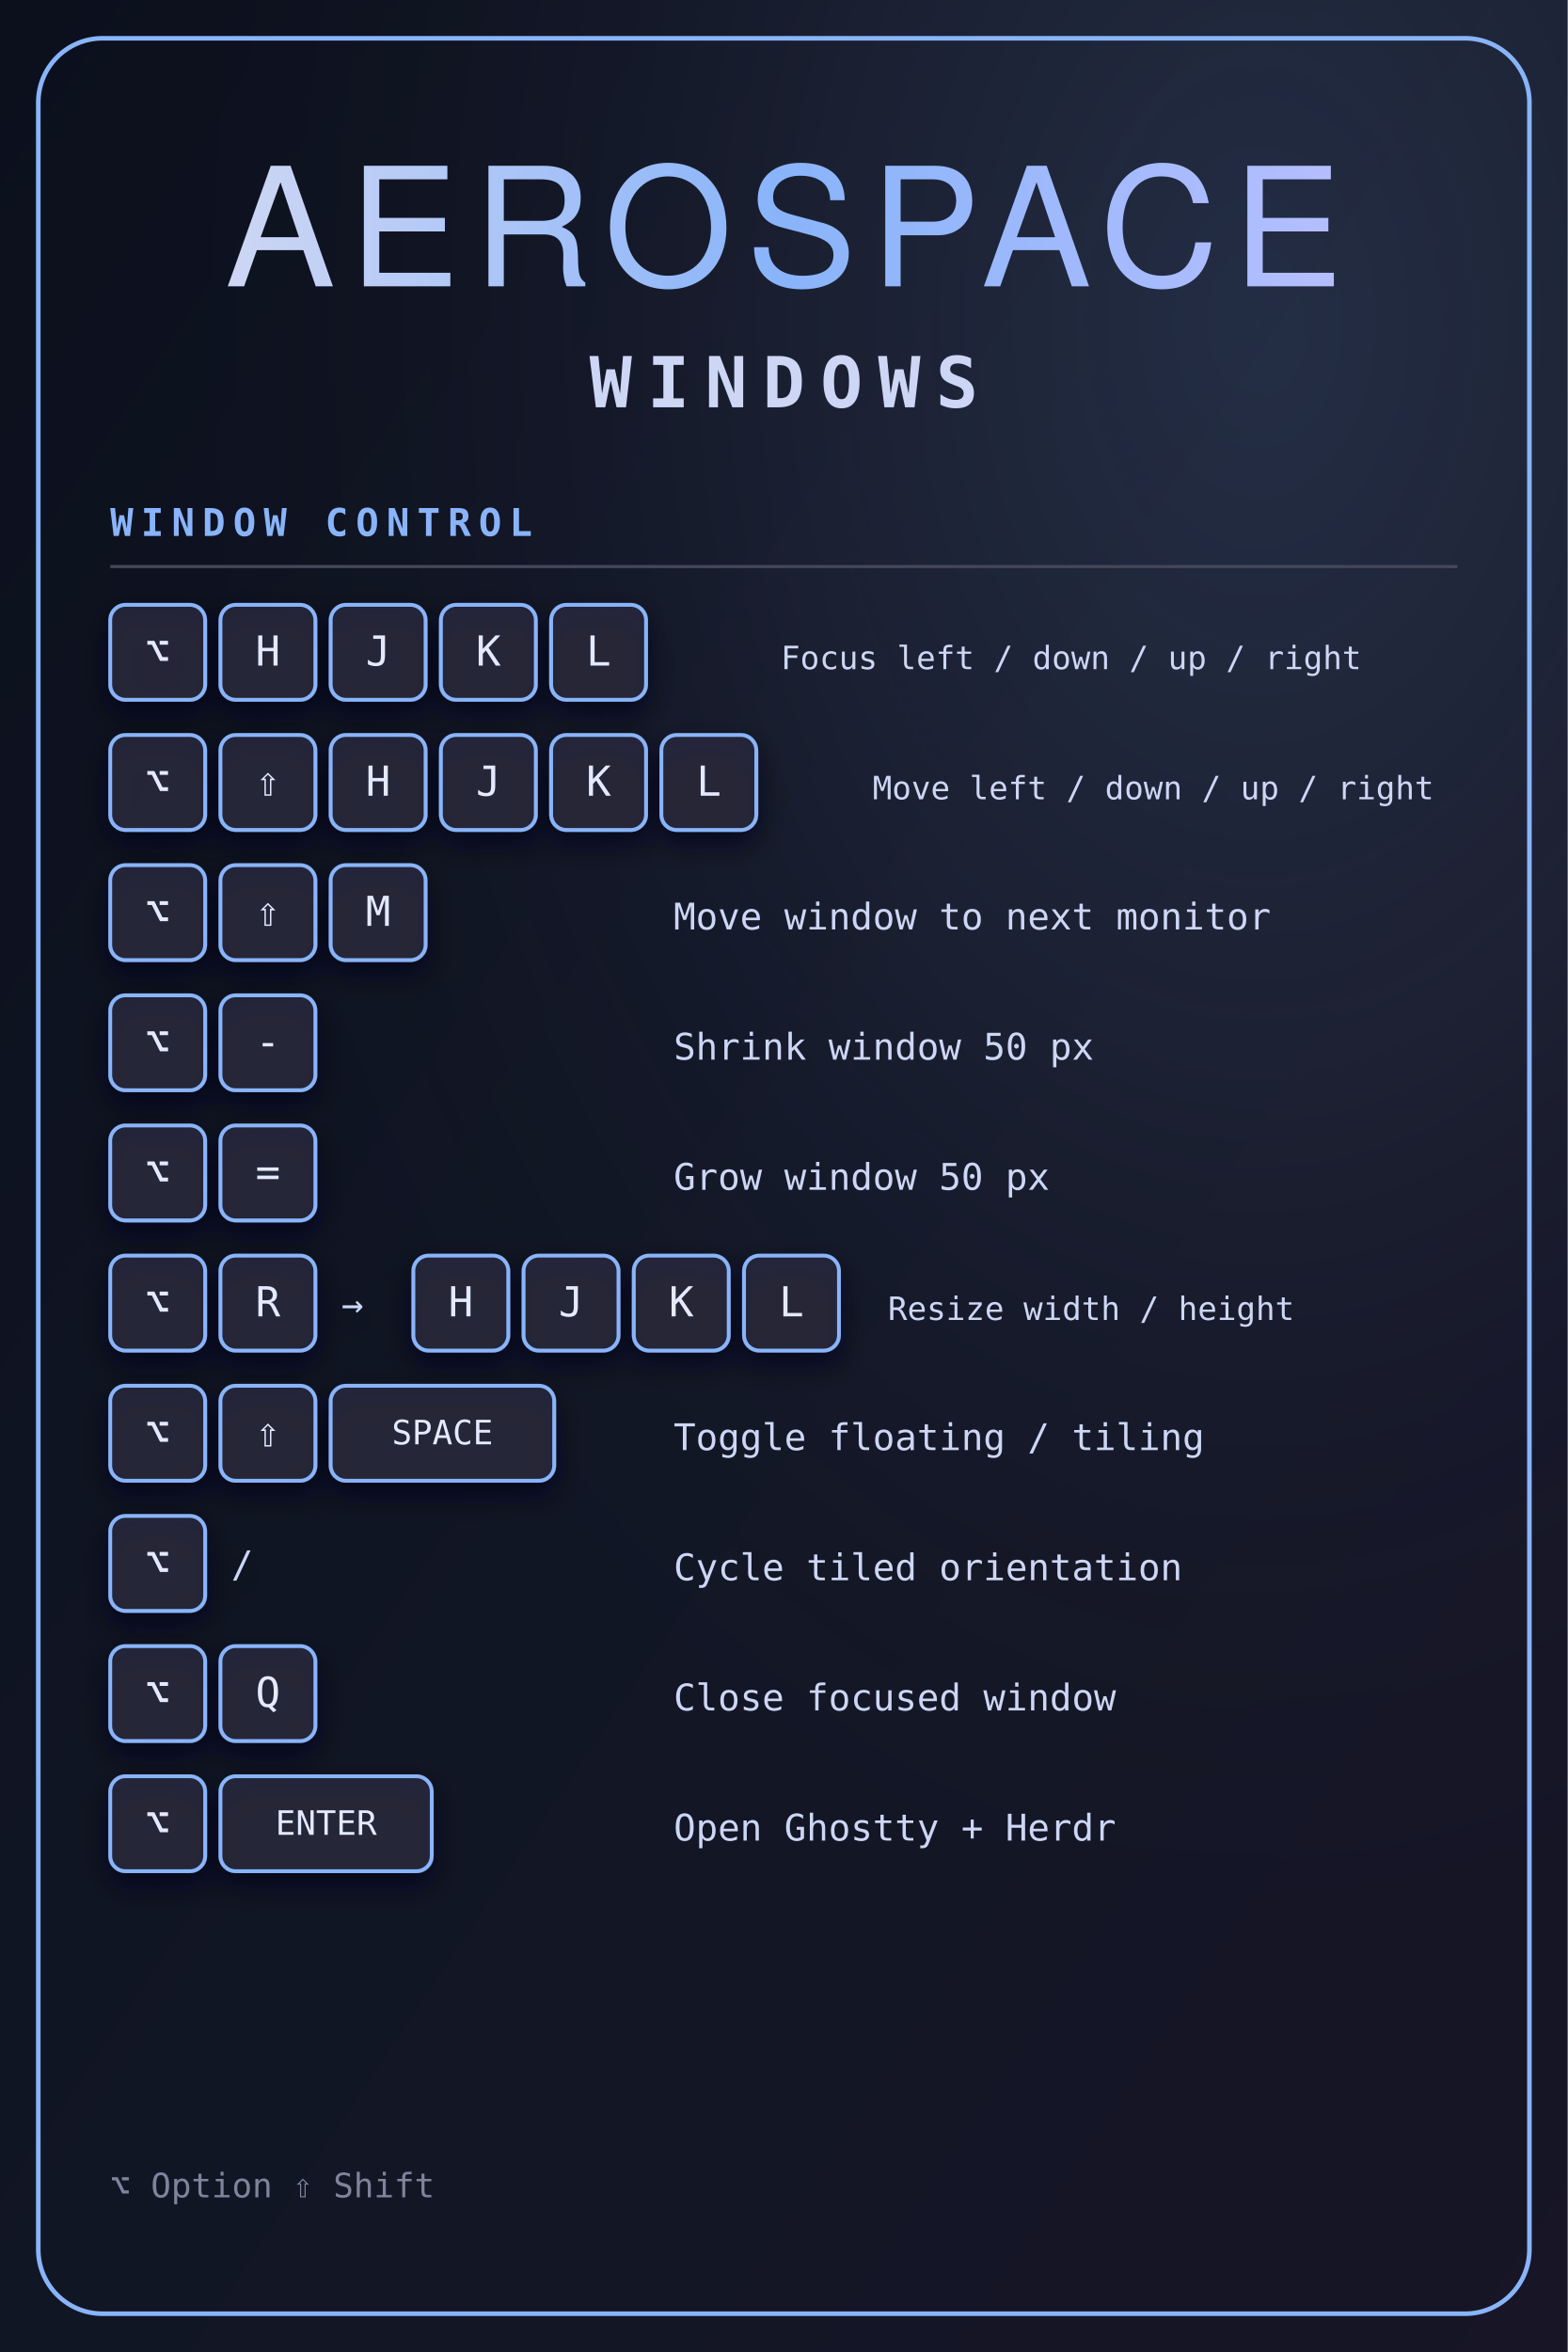
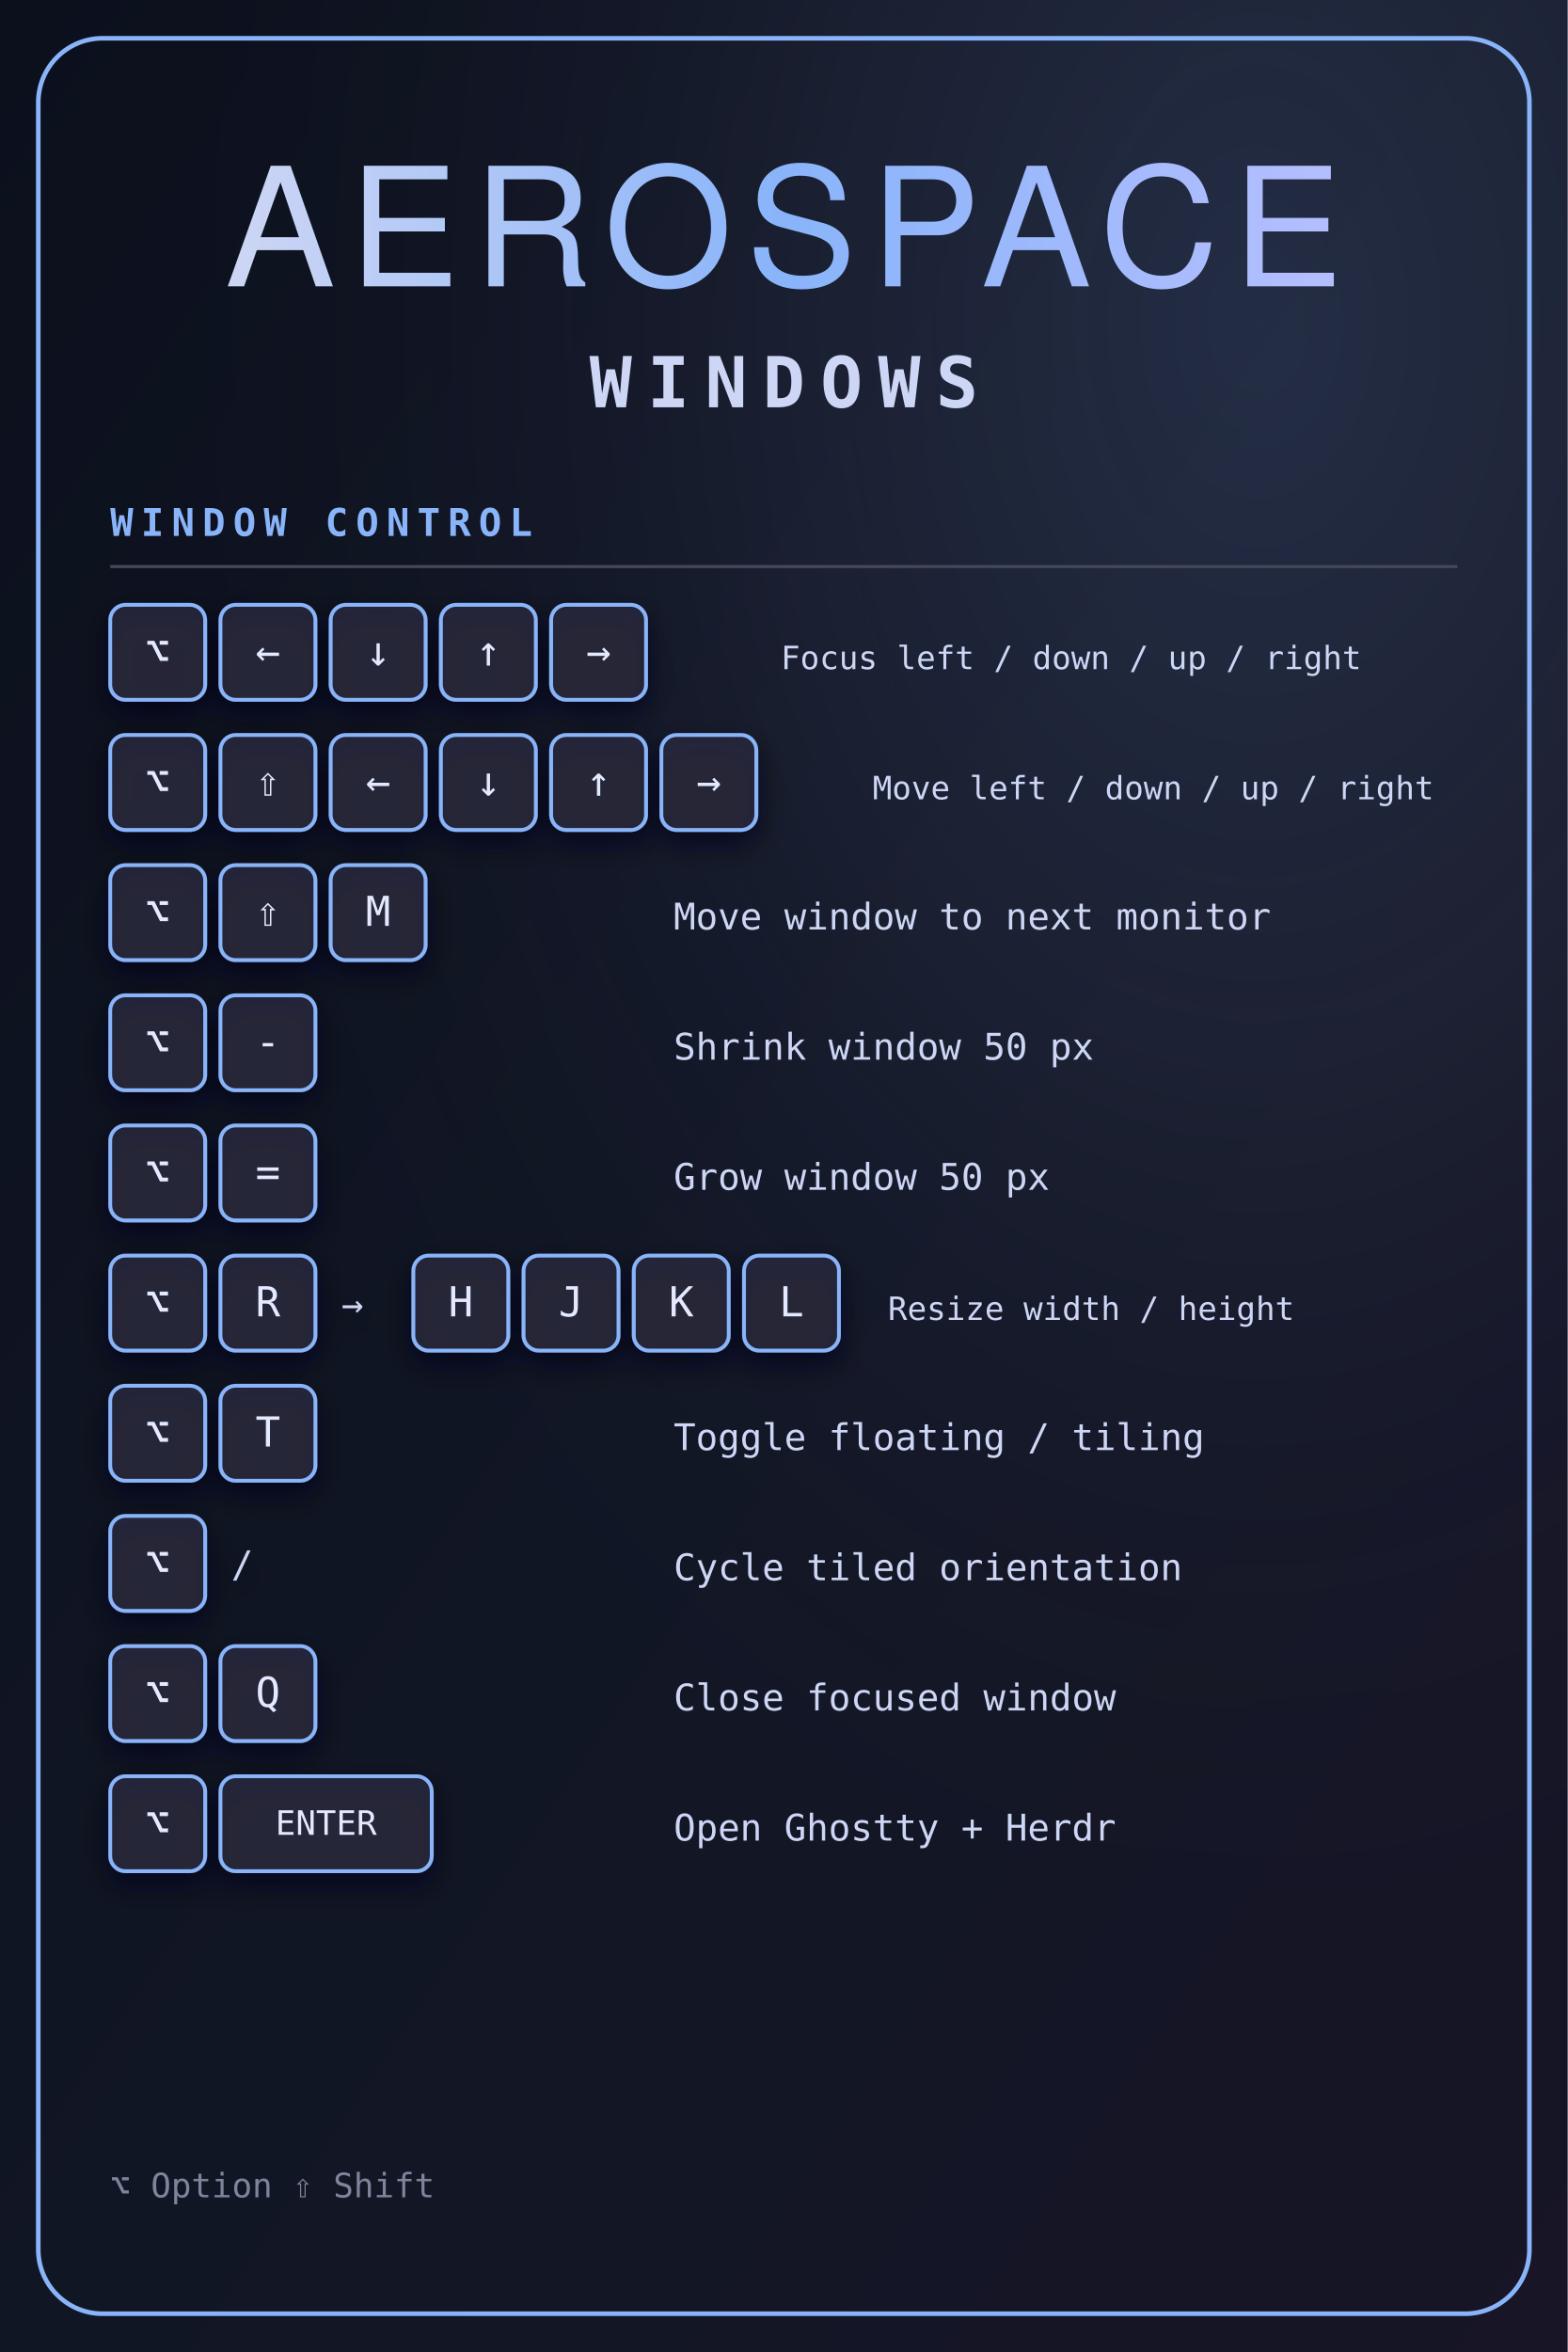
<svg xmlns="http://www.w3.org/2000/svg" width="1024" height="1536" viewBox="0 0 1024 1536">
  <defs>
    <linearGradient id="bg" x1="0" y1="0" x2="1" y2="1">
      <stop offset="0" stop-color="#0c101d" />
      <stop offset="0.52" stop-color="#111625" />
      <stop offset="1" stop-color="#171526" />
    </linearGradient>
    <radialGradient id="glow" cx="80%" cy="14%" r="72%">
      <stop offset="0" stop-color="#89b4fa" stop-opacity="0.15" />
      <stop offset="0.52" stop-color="#b4befe" stop-opacity="0.045" />
      <stop offset="1" stop-color="#11111b" stop-opacity="0" />
    </radialGradient>
    <linearGradient id="title" x1="0" y1="0" x2="1" y2="0">
      <stop offset="0" stop-color="#cdd6f4" />
      <stop offset="0.5" stop-color="#89b4fa" />
      <stop offset="1" stop-color="#b4befe" />
    </linearGradient>
    <filter id="shadow" x="-30%" y="-30%" width="160%" height="180%">
      <feDropShadow dx="0" dy="8" stdDeviation="9" flood-color="#050713" flood-opacity="0.8" />
    </filter>
    <style>
      .title { font-family: "Helvetica Neue", sans-serif; font-size: 108px; font-weight: 300; letter-spacing: 9px; fill: url(#title); text-anchor: middle; }
      .subtitle { font-family: "JetBrainsMono Nerd Font Mono", monospace; font-size: 46px; font-weight: 600; letter-spacing: 10px; fill: #cdd6f4; text-anchor: middle; }
      .section { font-family: "JetBrainsMono Nerd Font Mono", monospace; font-size: 25px; font-weight: 700; letter-spacing: 5px; fill: #89b4fa; }
      .action { font-family: "JetBrainsMono Nerd Font Mono", monospace; font-size: 24px; font-weight: 400; fill: #cdd6f4; }
      .action-small { font-family: "JetBrainsMono Nerd Font Mono", monospace; font-size: 21px; font-weight: 400; fill: #cdd6f4; }
      .muted { font-family: "JetBrainsMono Nerd Font Mono", monospace; font-size: 22px; font-weight: 400; fill: #7f849c; }
      .keytext { font-family: "JetBrainsMono Nerd Font Mono", monospace; font-size: 27px; font-weight: 500; fill: #e5e9ff; text-anchor: middle; dominant-baseline: middle; }
      .keytext-small { font-family: "JetBrainsMono Nerd Font Mono", monospace; font-size: 22px; font-weight: 500; fill: #e5e9ff; text-anchor: middle; dominant-baseline: middle; }
      .key { fill: #25283a; fill-opacity: 0.9; stroke: #89b4fa; stroke-width: 2.5; }
      .divider { stroke: #45475a; stroke-width: 2; }
    </style>
  </defs>
  <rect width="1024" height="1536" fill="url(#bg)" />
  <rect width="1024" height="1536" fill="url(#glow)" />
  <rect x="25" y="25" width="974" height="1486" rx="42" fill="none" stroke="#89b4fa" stroke-width="3" />
  <text x="512" y="187" class="title">AEROSPACE</text>
  <text x="512" y="266" class="subtitle">WINDOWS</text>
  <text x="72" y="350" class="section">WINDOW CONTROL</text>
  <line x1="72" y1="370" x2="952" y2="370" class="divider" />
  <g filter="url(#shadow)">
    <rect x="72" y="395" width="62" height="62" rx="10" class="key" />
    <text x="103" y="427" class="keytext">⌥</text>
    <rect x="144" y="395" width="62" height="62" rx="10" class="key" />
-     <text x="175" y="427" class="keytext">H</text>
+     <text x="175" y="427" class="keytext">←</text>
    <rect x="216" y="395" width="62" height="62" rx="10" class="key" />
-     <text x="247" y="427" class="keytext">J</text>
+     <text x="247" y="427" class="keytext">↓</text>
    <rect x="288" y="395" width="62" height="62" rx="10" class="key" />
-     <text x="319" y="427" class="keytext">K</text>
+     <text x="319" y="427" class="keytext">↑</text>
    <rect x="360" y="395" width="62" height="62" rx="10" class="key" />
-     <text x="391" y="427" class="keytext">L</text>
+     <text x="391" y="427" class="keytext">→</text>
  </g>
  <text x="510" y="437" class="action-small">Focus left / down / up / right</text>
  <g filter="url(#shadow)">
    <rect x="72" y="480" width="62" height="62" rx="10" class="key" />
    <text x="103" y="512" class="keytext">⌥</text>
    <rect x="144" y="480" width="62" height="62" rx="10" class="key" />
    <text x="175" y="512" class="keytext">⇧</text>
    <rect x="216" y="480" width="62" height="62" rx="10" class="key" />
-     <text x="247" y="512" class="keytext">H</text>
+     <text x="247" y="512" class="keytext">←</text>
    <rect x="288" y="480" width="62" height="62" rx="10" class="key" />
-     <text x="319" y="512" class="keytext">J</text>
+     <text x="319" y="512" class="keytext">↓</text>
    <rect x="360" y="480" width="62" height="62" rx="10" class="key" />
-     <text x="391" y="512" class="keytext">K</text>
+     <text x="391" y="512" class="keytext">↑</text>
    <rect x="432" y="480" width="62" height="62" rx="10" class="key" />
-     <text x="463" y="512" class="keytext">L</text>
+     <text x="463" y="512" class="keytext">→</text>
  </g>
  <text x="570" y="522" class="action-small">Move left / down / up / right</text>
  <g filter="url(#shadow)">
    <rect x="72" y="565" width="62" height="62" rx="10" class="key" />
    <text x="103" y="597" class="keytext">⌥</text>
    <rect x="144" y="565" width="62" height="62" rx="10" class="key" />
    <text x="175" y="597" class="keytext">⇧</text>
    <rect x="216" y="565" width="62" height="62" rx="10" class="key" />
    <text x="247" y="597" class="keytext">M</text>
  </g>
  <text x="440" y="607" class="action">Move window to next monitor</text>
  <g filter="url(#shadow)">
    <rect x="72" y="650" width="62" height="62" rx="10" class="key" />
    <text x="103" y="682" class="keytext">⌥</text>
    <rect x="144" y="650" width="62" height="62" rx="10" class="key" />
    <text x="175" y="682" class="keytext">-</text>
  </g>
  <text x="440" y="692" class="action">Shrink window 50 px</text>
  <g filter="url(#shadow)">
    <rect x="72" y="735" width="62" height="62" rx="10" class="key" />
    <text x="103" y="767" class="keytext">⌥</text>
    <rect x="144" y="735" width="62" height="62" rx="10" class="key" />
    <text x="175" y="767" class="keytext">=</text>
  </g>
  <text x="440" y="777" class="action">Grow window 50 px</text>
  <g filter="url(#shadow)">
    <rect x="72" y="820" width="62" height="62" rx="10" class="key" />
    <text x="103" y="852" class="keytext">⌥</text>
    <rect x="144" y="820" width="62" height="62" rx="10" class="key" />
    <text x="175" y="852" class="keytext">R</text>
    <text x="223" y="860" class="action">→</text>
    <rect x="270" y="820" width="62" height="62" rx="10" class="key" />
    <text x="301" y="852" class="keytext">H</text>
    <rect x="342" y="820" width="62" height="62" rx="10" class="key" />
    <text x="373" y="852" class="keytext">J</text>
    <rect x="414" y="820" width="62" height="62" rx="10" class="key" />
    <text x="445" y="852" class="keytext">K</text>
    <rect x="486" y="820" width="62" height="62" rx="10" class="key" />
    <text x="517" y="852" class="keytext">L</text>
  </g>
  <text x="580" y="862" class="action-small">Resize width / height</text>
  <g filter="url(#shadow)">
    <rect x="72" y="905" width="62" height="62" rx="10" class="key" />
    <text x="103" y="937" class="keytext">⌥</text>
    <rect x="144" y="905" width="62" height="62" rx="10" class="key" />
-     <text x="175" y="937" class="keytext">⇧</text>
-     <rect x="216" y="905" width="146" height="62" rx="10" class="key" />
-     <text x="289" y="937" class="keytext-small">SPACE</text>
+     <text x="175" y="937" class="keytext">T</text>
  </g>
  <text x="440" y="947" class="action">Toggle floating / tiling</text>
  <g filter="url(#shadow)">
    <rect x="72" y="990" width="62" height="62" rx="10" class="key" />
    <text x="103" y="1022" class="keytext">⌥</text>
    <text x="151" y="1030" class="action">/</text>
  </g>
  <text x="440" y="1032" class="action">Cycle tiled orientation</text>
  <g filter="url(#shadow)">
    <rect x="72" y="1075" width="62" height="62" rx="10" class="key" />
    <text x="103" y="1107" class="keytext">⌥</text>
    <rect x="144" y="1075" width="62" height="62" rx="10" class="key" />
    <text x="175" y="1107" class="keytext">Q</text>
  </g>
  <text x="440" y="1117" class="action">Close focused window</text>
  <g filter="url(#shadow)">
    <rect x="72" y="1160" width="62" height="62" rx="10" class="key" />
    <text x="103" y="1192" class="keytext">⌥</text>
    <rect x="144" y="1160" width="138" height="62" rx="10" class="key" />
    <text x="213" y="1192" class="keytext-small">ENTER</text>
  </g>
  <text x="440" y="1202" class="action">Open Ghostty + Herdr</text>
  <text x="72" y="1435" class="muted">⌥  Option     ⇧  Shift</text>
</svg>
